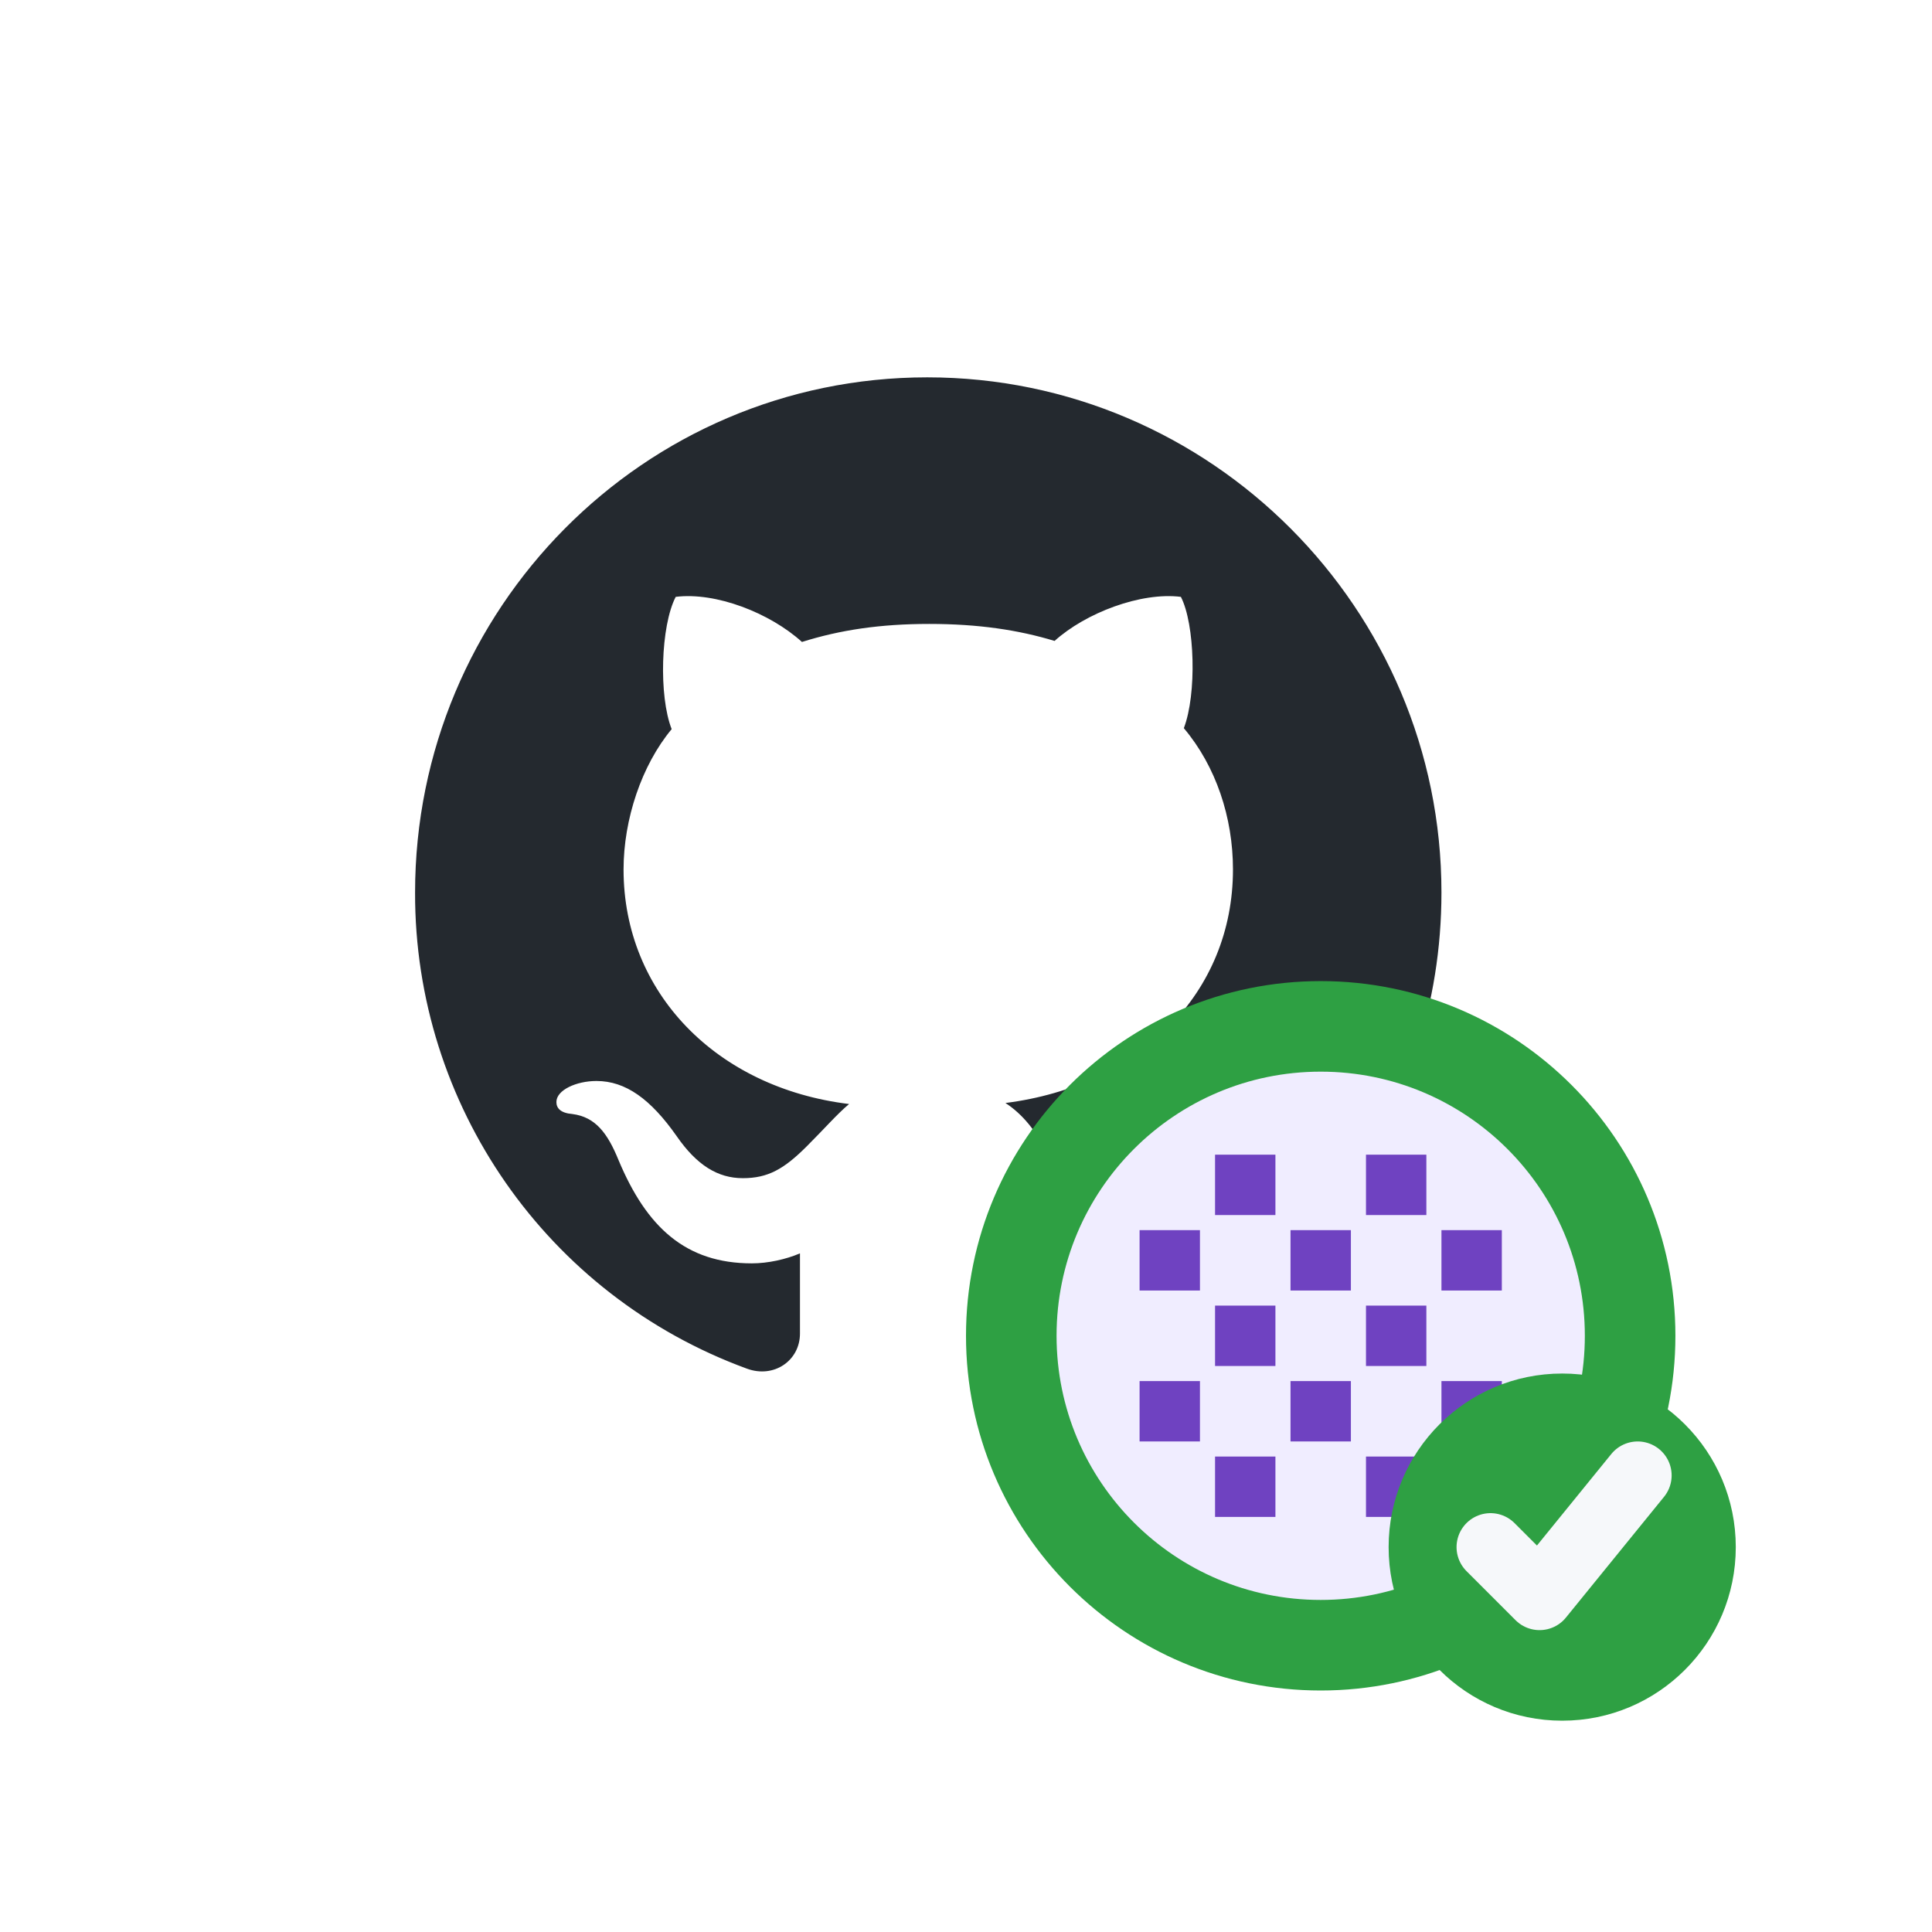
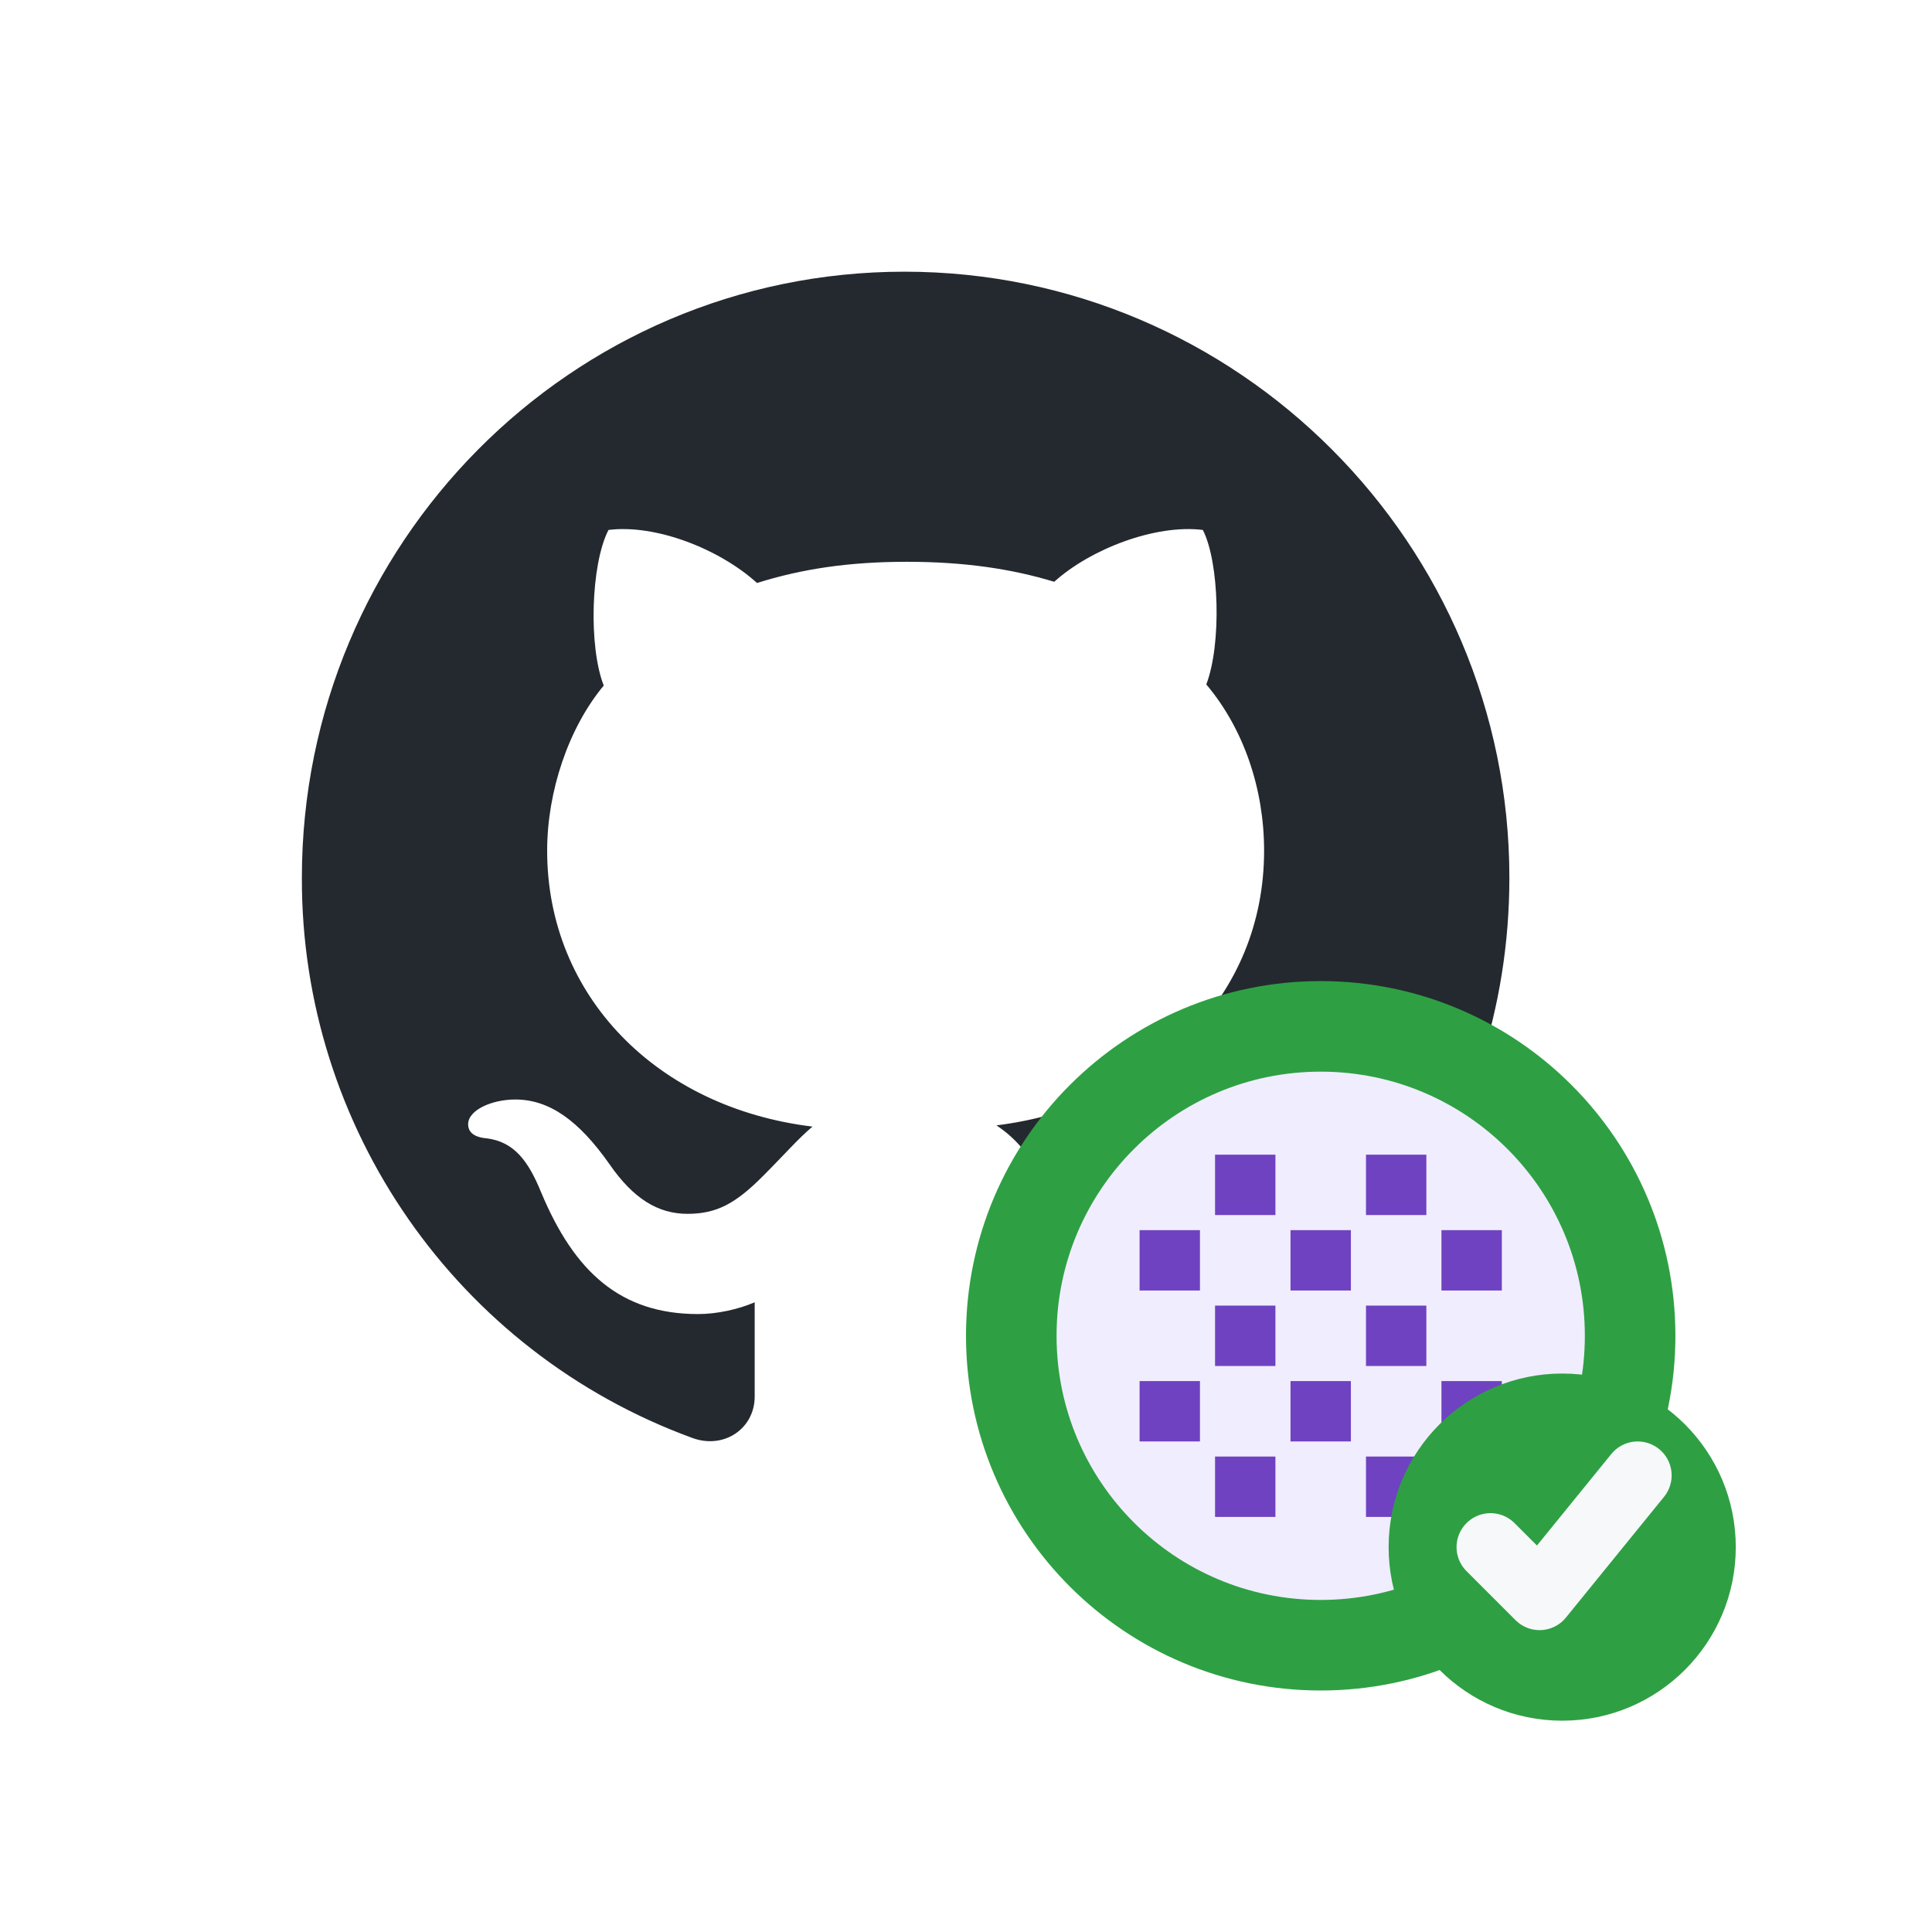
<svg xmlns="http://www.w3.org/2000/svg" width="512" height="512" viewBox="0 0 512 512" fill="none">
-   <g transform="translate(110 100) scale(17)">
+   <g transform="translate(80 72) scale(20)">
    <path fill="#24292F" d="M6.766 11.328c-2.063-.25-3.516-1.734-3.516-3.656 0-.781.281-1.625.75-2.188-.203-.515-.172-1.609.063-2.062.625-.078 1.468.25 1.968.703.594-.187 1.219-.281 1.985-.281.765 0 1.39.094 1.953.265.484-.437 1.344-.765 1.969-.687.218.422.25 1.515.046 2.047.5.593.766 1.39.766 2.203 0 1.922-1.453 3.375-3.547 3.64.531.344.89 1.094.89 1.954v1.625c0 .468.391.734.86.547C13.781 14.359 16 11.53 16 8.03 16 3.61 12.406 0 7.984 0 3.563 0 0 3.61 0 8.031a7.88 7.88 0 0 0 5.172 7.422c.422.156.828-.125.828-.547v-1.25c-.219.094-.5.156-.75.156-1.031 0-1.64-.562-2.078-1.609-.172-.422-.36-.672-.719-.719-.187-.015-.25-.093-.25-.187 0-.188.313-.328.625-.328.453 0 .844.281 1.25.86.313.452.64.655 1.031.655s.641-.14 1-.5c.266-.265.47-.5.657-.656" />
  </g>
  <circle cx="350" cy="354" r="82" fill="#F0EDFF" stroke="#2EA043" stroke-width="24" />
  <g fill="#6F42C1">
    <rect x="322" y="306" width="16" height="16" />
    <rect x="362" y="306" width="16" height="16" />
    <rect x="302" y="326" width="16" height="16" />
    <rect x="342" y="326" width="16" height="16" />
    <rect x="382" y="326" width="16" height="16" />
    <rect x="322" y="346" width="16" height="16" />
    <rect x="362" y="346" width="16" height="16" />
    <rect x="302" y="366" width="16" height="16" />
    <rect x="342" y="366" width="16" height="16" />
    <rect x="382" y="366" width="16" height="16" />
    <rect x="322" y="386" width="16" height="16" />
    <rect x="362" y="386" width="16" height="16" />
  </g>
  <circle cx="414" cy="410" r="46" fill="#2EA043" />
  <path d="M395 410L408 423L434 391" stroke="#F6F8FA" stroke-width="18" stroke-linecap="round" stroke-linejoin="round" />
</svg>
